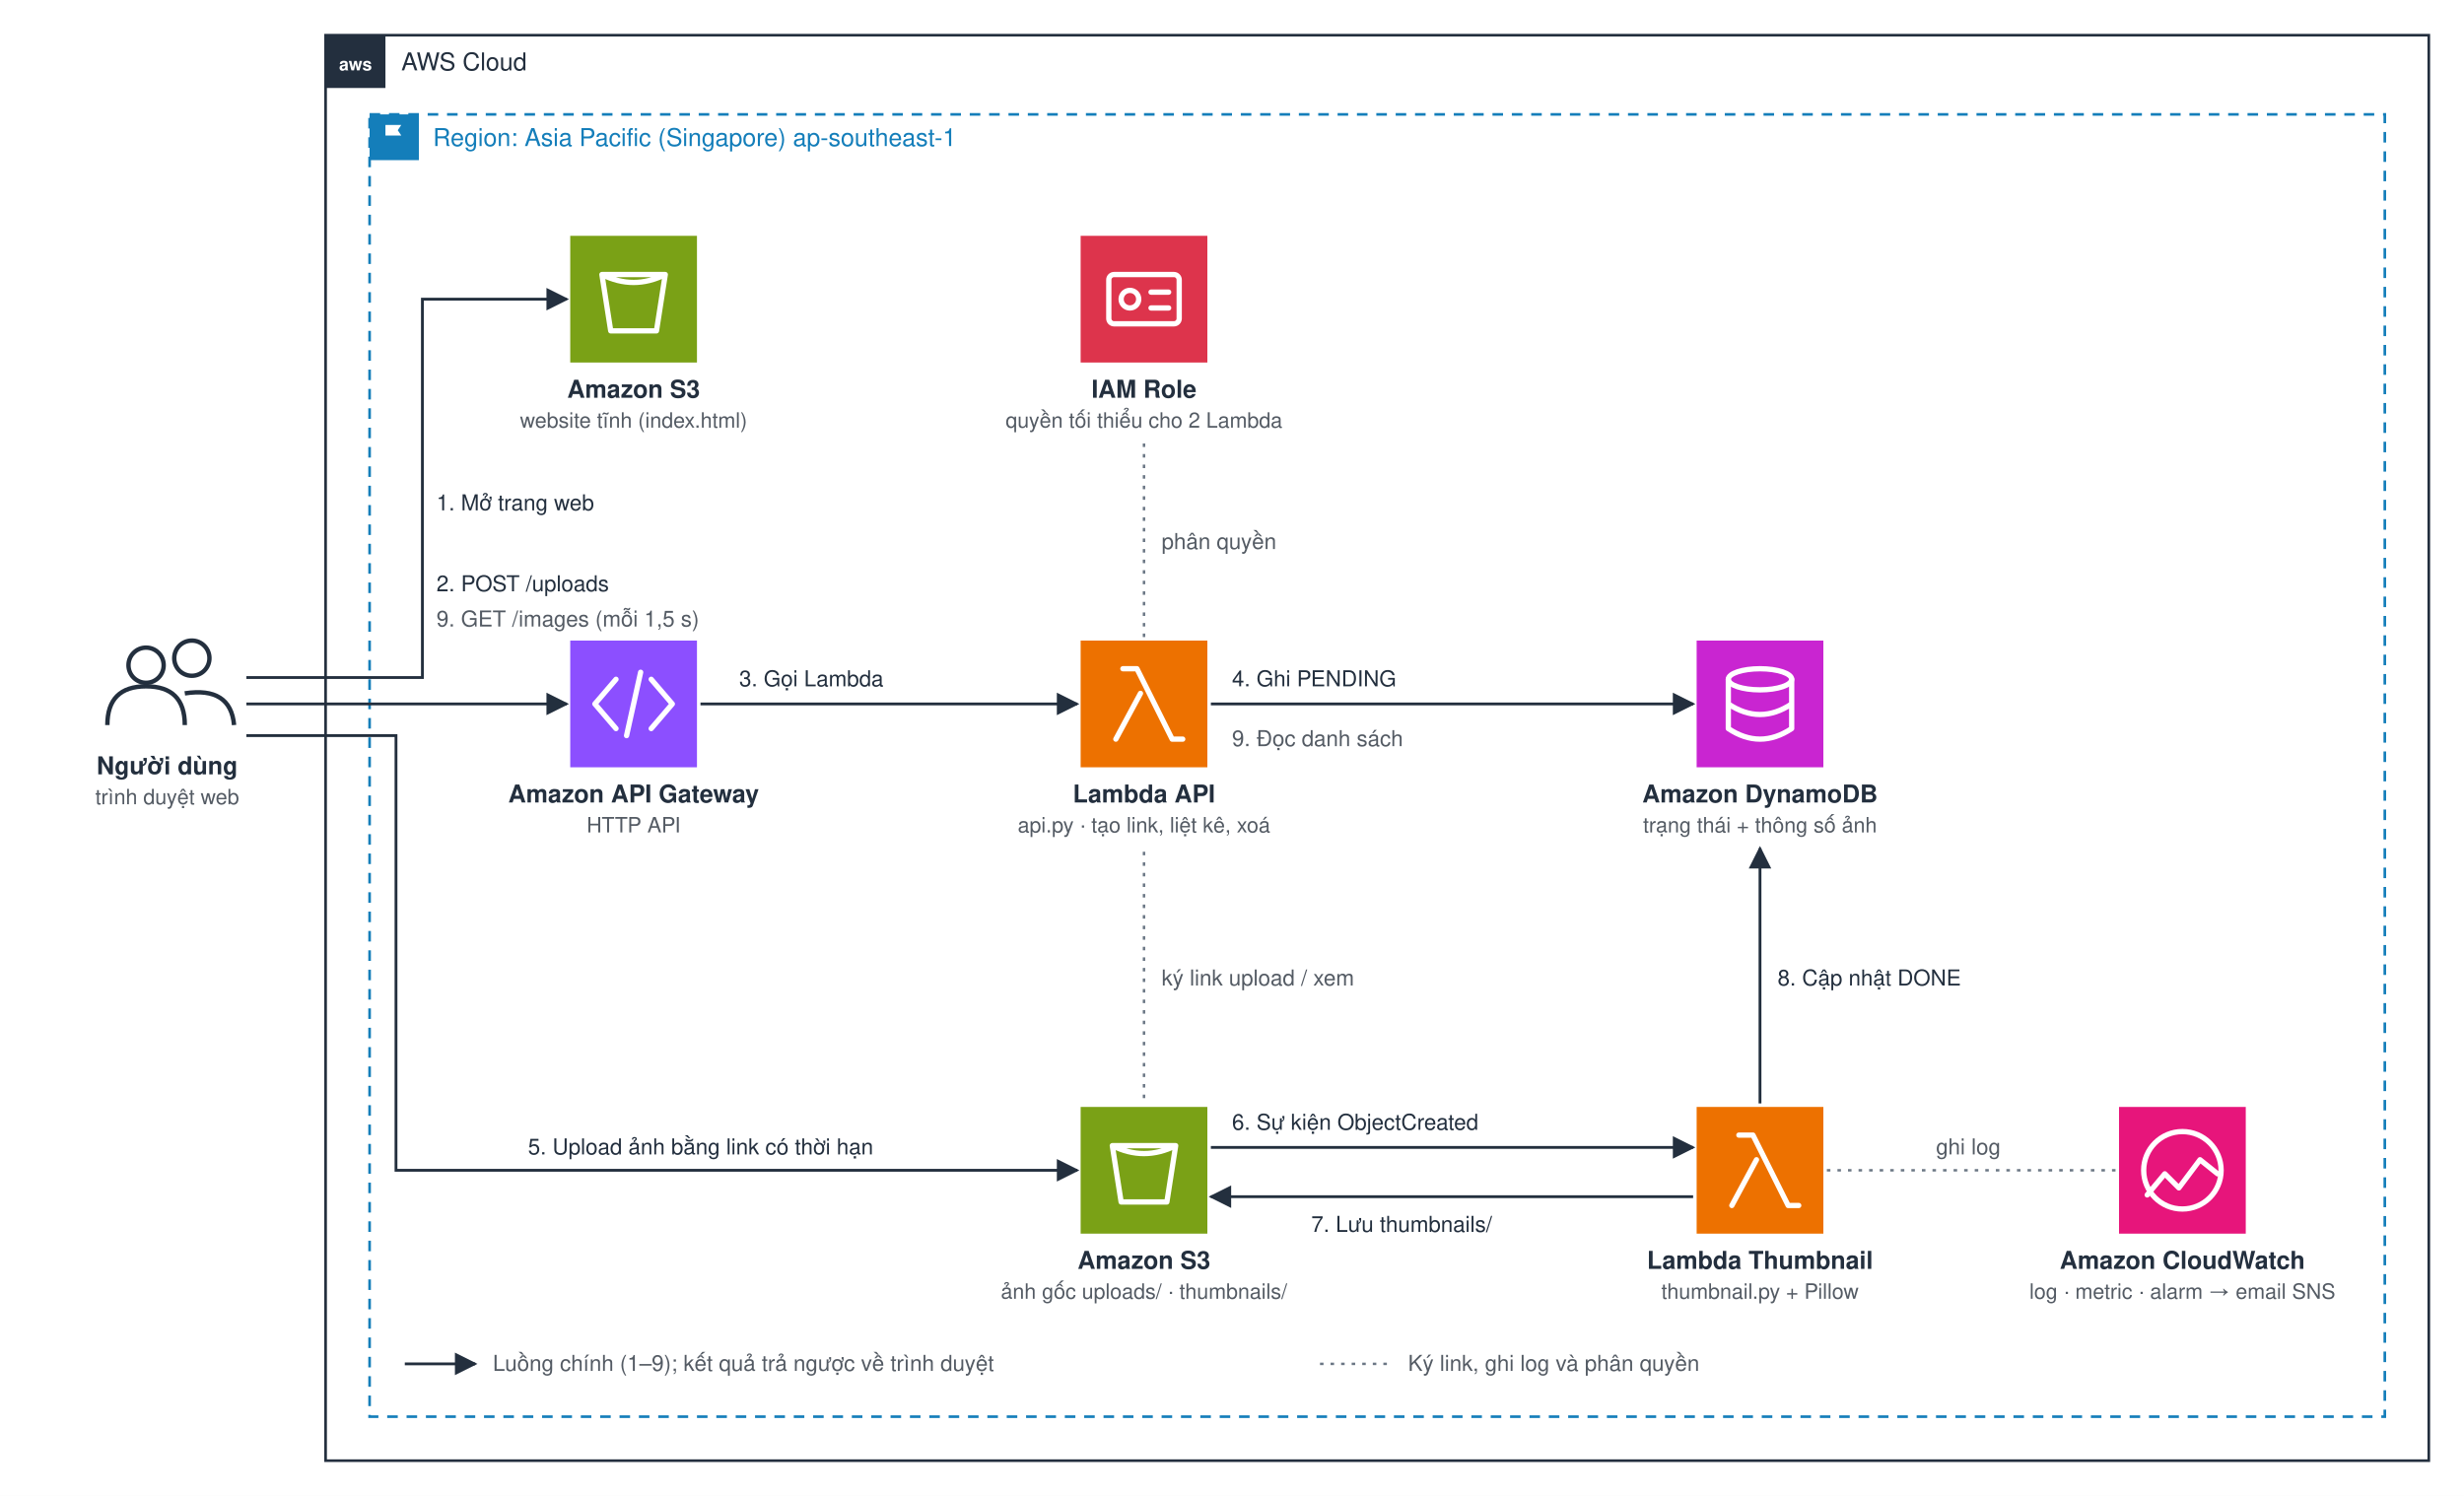
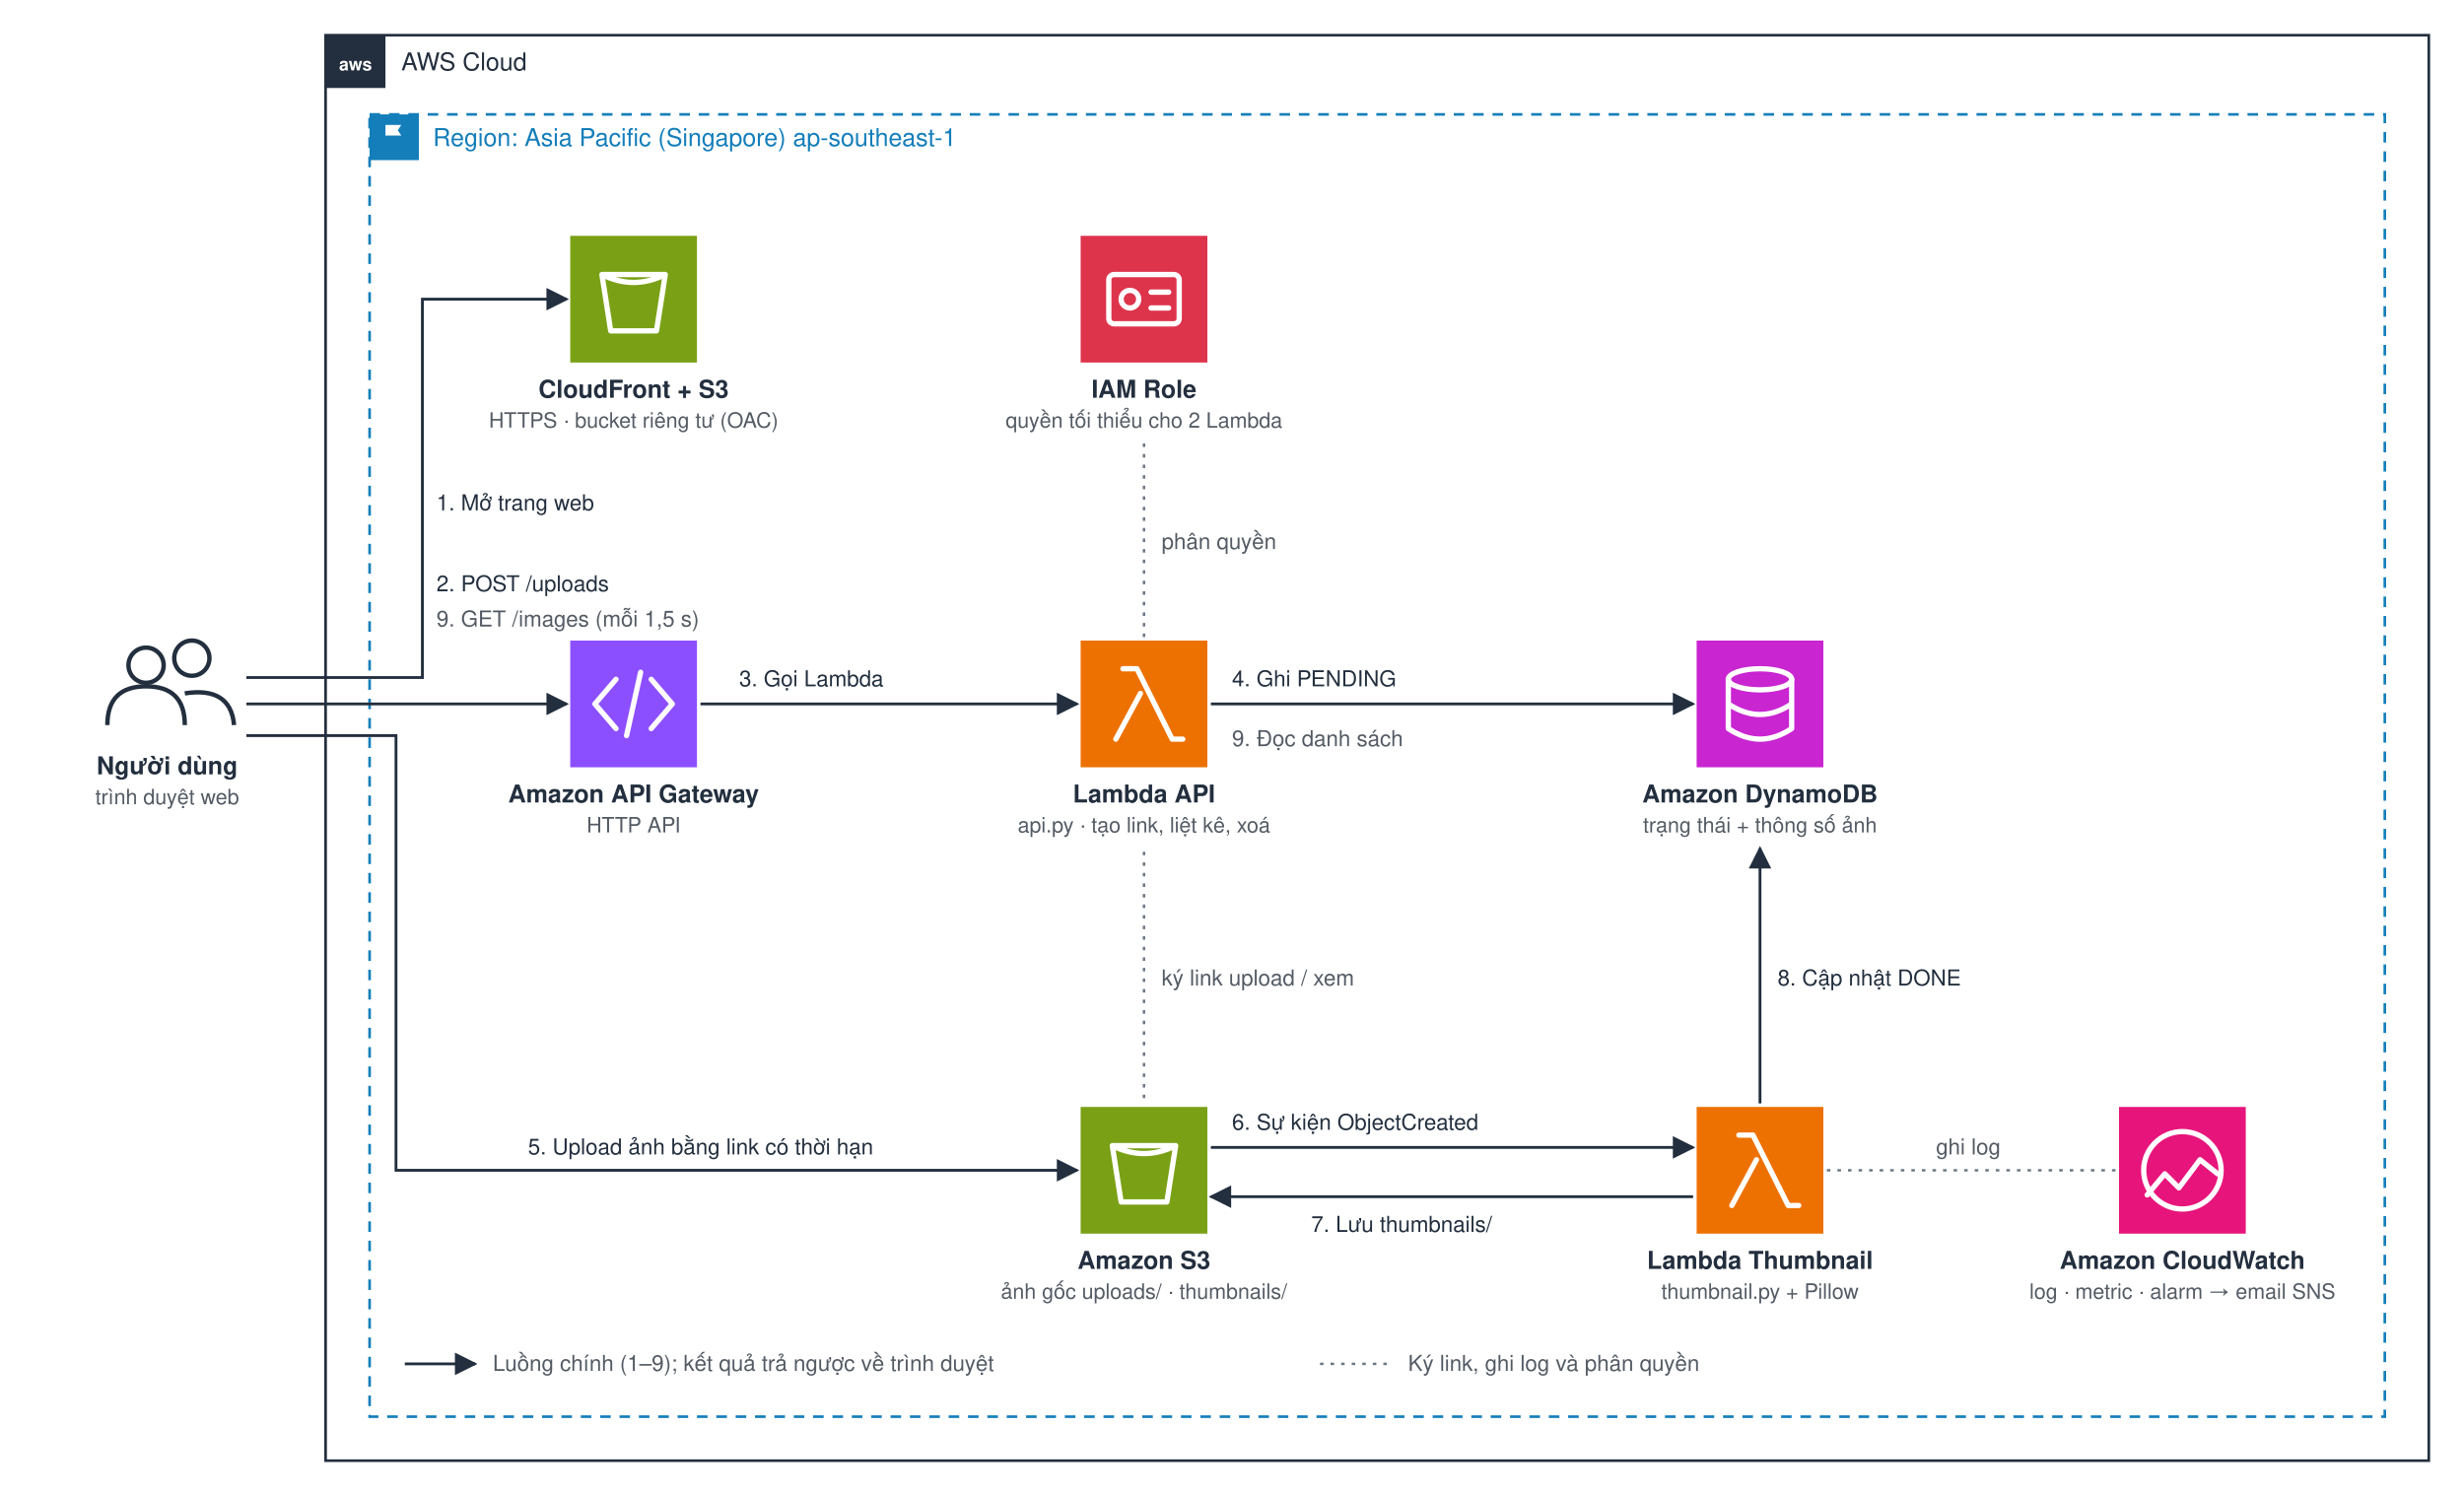
<svg xmlns="http://www.w3.org/2000/svg" viewBox="0 0 1400 850" font-family="Helvetica, Arial, sans-serif" role="img" aria-label="Kiến trúc SnapThumb">
  <defs>
    <marker id="a" viewBox="0 0 10 10" refX="9" refY="5" markerWidth="8" markerHeight="8" orient="auto-start-reverse">
      <path d="M0,0 L10,5 L0,10 z" fill="#232F3E" />
    </marker>
    <style>.n{font-size:14px;font-weight:700;fill:#232F3E} .s{font-size:12px;fill:#545b64} .l{font-size:12.5px;fill:#232F3E} .lg{font-size:12.5px;fill:#545b64}
.q{stroke:#232F3E;stroke-width:1.6;fill:none;marker-end:url(#a)} .d{stroke:#6b7785;stroke-width:1.4;fill:none;stroke-dasharray:2 4} .lb{fill:#ffffff}
.glyph{fill:none;stroke:#fff;stroke-width:3;stroke-linecap:round;stroke-linejoin:round}</style>
  </defs>
  <rect width="1400" height="850" fill="#ffffff" />
  <rect x="185" y="20" width="1195" height="810" fill="none" stroke="#232F3E" stroke-width="1.5" />
  <rect x="185" y="20" width="34" height="30" fill="#232F3E" />
  <text x="202" y="40" text-anchor="middle" font-size="10" font-weight="700" fill="#fff">aws</text>
  <text x="228" y="40" font-size="14" fill="#232F3E">AWS Cloud</text>
  <rect x="210" y="65" width="1145" height="740" fill="none" stroke="#147EBA" stroke-width="1.5" stroke-dasharray="6 5" />
  <rect x="210" y="65" width="28" height="26" fill="#147EBA" />
  <path d="M219,85 V71 h9 l-2,3 2,3 h-9" fill="#fff" />
  <text x="246" y="83" font-size="14" fill="#147EBA">Region: Asia Pacific (Singapore) ap-southeast-1</text>
  <g transform="translate(95,400)">
    <circle cx="-12" cy="-22" r="10" fill="none" stroke="#232F3E" stroke-width="2.5" />
    <path d="M-34,12 q0,-22 22,-22 q22,0 22,22" fill="none" stroke="#232F3E" stroke-width="2.5" />
    <circle cx="14" cy="-26" r="10" fill="none" stroke="#232F3E" stroke-width="2.5" />
    <path d="M10,-6 q26,-4 28,18" fill="none" stroke="#232F3E" stroke-width="2.5" />
    <text y="40" text-anchor="middle" class="n">Người dùng</text>
    <text y="57" text-anchor="middle" class="s">trình duyệt web</text>
  </g>
  <g transform="translate(360,170)">
    <rect x="-36" y="-36" width="72" height="72" fill="#7AA116" />
    <path class="glyph" d="M-18,-14 h36 l-5,32 h-26 z M-18,-14 q18,9 36,0" />
-     <text y="56" text-anchor="middle" class="n">Amazon S3</text>
-     <text y="73" text-anchor="middle" class="s">website tĩnh (index.html)</text>
+     <text y="56" text-anchor="middle" class="n">CloudFront + S3</text>
+     <text y="73" text-anchor="middle" class="s">HTTPS · bucket riêng tư (OAC)</text>
  </g>
  <g transform="translate(650,170)">
    <rect x="-36" y="-36" width="72" height="72" fill="#DD344C" />
    <rect class="glyph" x="-20" y="-14" width="40" height="28" rx="3" />
    <circle class="glyph" cx="-8" cy="0" r="5" />
    <path class="glyph" d="M4,-4 h10 M4,5 h10" />
    <text y="56" text-anchor="middle" class="n">IAM Role</text>
    <text y="73" text-anchor="middle" class="s">quyền tối thiểu cho 2 Lambda</text>
  </g>
  <g transform="translate(360,400)">
    <rect x="-36" y="-36" width="72" height="72" fill="#8C4FFF" />
    <path class="glyph" d="M-10,-14 l-12,14 12,14 M10,-14 l12,14 -12,14 M4,-18 l-8,36" />
    <text y="56" text-anchor="middle" class="n">Amazon API Gateway</text>
    <text y="73" text-anchor="middle" class="s">HTTP API</text>
  </g>
  <g transform="translate(650,400)">
    <rect x="-36" y="-36" width="72" height="72" fill="#ED7100" />
    <path class="glyph" d="M-16,20 l14,-26 M-12,-20 h8 l20,40 h6" />
    <text y="56" text-anchor="middle" class="n">Lambda API</text>
    <text y="73" text-anchor="middle" class="s">api.py · tạo link, liệt kê, xoá</text>
  </g>
  <g transform="translate(1000,400)">
    <rect x="-36" y="-36" width="72" height="72" fill="#C925D1" />
    <ellipse class="glyph" cx="0" cy="-14" rx="18" ry="6" />
    <path class="glyph" d="M-18,-14 v28 q18,12 36,0 v-28 M-18,0 q18,12 36,0" />
    <text y="56" text-anchor="middle" class="n">Amazon DynamoDB</text>
    <text y="73" text-anchor="middle" class="s">trạng thái + thông số ảnh</text>
  </g>
  <g transform="translate(650,665)">
    <rect x="-36" y="-36" width="72" height="72" fill="#7AA116" />
    <path class="glyph" d="M-18,-14 h36 l-5,32 h-26 z M-18,-14 q18,9 36,0" />
    <text y="56" text-anchor="middle" class="n">Amazon S3</text>
    <text y="73" text-anchor="middle" class="s">ảnh gốc uploads/ · thumbnails/</text>
  </g>
  <g transform="translate(1000,665)">
    <rect x="-36" y="-36" width="72" height="72" fill="#ED7100" />
    <path class="glyph" d="M-16,20 l14,-26 M-12,-20 h8 l20,40 h6" />
    <text y="56" text-anchor="middle" class="n">Lambda Thumbnail</text>
    <text y="73" text-anchor="middle" class="s">thumbnail.py + Pillow</text>
  </g>
  <g transform="translate(1240,665)">
    <rect x="-36" y="-36" width="72" height="72" fill="#E7157B" />
    <path class="glyph" d="M-20,14 l10,-12 8,8 12,-16 10,8" />
    <circle class="glyph" cx="0" cy="0" r="22" />
    <text y="56" text-anchor="middle" class="n">Amazon CloudWatch</text>
    <text y="73" text-anchor="middle" class="s">log · metric · alarm → email SNS</text>
  </g>
  <polyline class="q" points="140,385 240,385 240,170 322,170" />
  <rect class="lb" x="244" y="276" width="111" height="19" />
  <text x="248" y="290" class="l">1. Mở trang web</text>
  <line class="q" x1="140" y1="400" x2="322" y2="400" />
  <polyline class="q" points="140,418 225,418 225,665 612,665" />
  <rect class="lb" x="296" y="642" width="249" height="19" />
  <text x="300" y="656" class="l">5. Upload ảnh bằng link có thời hạn</text>
  <line class="q" x1="398" y1="400" x2="612" y2="400" />
  <rect class="lb" x="416" y="376" width="97" height="19" />
  <text x="420" y="390" class="l">3. Gọi Lambda</text>
  <line class="q" x1="688" y1="400" x2="962" y2="400" />
  <rect class="lb" x="696" y="376" width="104" height="19" />
  <text x="700" y="390" class="l">4. Ghi PENDING</text>
  <rect class="lb" x="696" y="410" width="118" height="19" />
  <text x="700" y="424" class="lg">9. Đọc danh sách</text>
  <line class="q" x1="688" y1="652" x2="962" y2="652" />
  <rect class="lb" x="696" y="628" width="173" height="19" />
  <text x="700" y="642" class="l">6. Sự kiện ObjectCreated</text>
  <line class="q" x1="962" y1="680" x2="688" y2="680" />
  <rect class="lb" x="741" y="686" width="132" height="19" />
  <text x="745" y="700" class="l">7. Lưu thumbnails/</text>
  <line class="q" x1="1000" y1="627" x2="1000" y2="482" />
  <rect class="lb" x="1006" y="546" width="118" height="19" />
  <text x="1010" y="560" class="l">8. Cập nhật DONE</text>
  <line class="d" x1="650" y1="484" x2="650" y2="627" />
  <rect class="lb" x="656" y="546" width="146" height="19" />
  <text x="660" y="560" class="lg">ký link upload / xem</text>
  <line class="d" x1="650" y1="252" x2="650" y2="362" />
  <rect class="lb" x="656" y="298" width="77" height="19" />
  <text x="660" y="312" class="lg">phân quyền</text>
  <line class="d" x1="1038" y1="665" x2="1202" y2="665" />
  <rect class="lb" x="1096" y="642" width="56" height="19" />
  <text x="1100" y="656" class="lg">ghi log</text>
  <rect class="lb" x="244" y="322" width="118" height="19" />
  <text x="248" y="336" class="l">2. POST /uploads</text>
  <rect class="lb" x="244" y="342" width="187" height="19" />
  <text x="248" y="356" class="lg">9. GET /images (mỗi 1,5 s)</text>
  <g transform="translate(230,775)">
    <line x1="0" y1="0" x2="40" y2="0" stroke="#232F3E" stroke-width="1.6" marker-end="url(#a)" />
    <text x="50" y="4" class="lg">Luồng chính (1–9); kết quả trả ngược về trình duyệt</text>
    <line x1="520" y1="0" x2="560" y2="0" stroke="#6b7785" stroke-width="1.4" stroke-dasharray="2 4" />
    <text x="570" y="4" class="lg">Ký link, ghi log và phân quyền</text>
  </g>
</svg>
